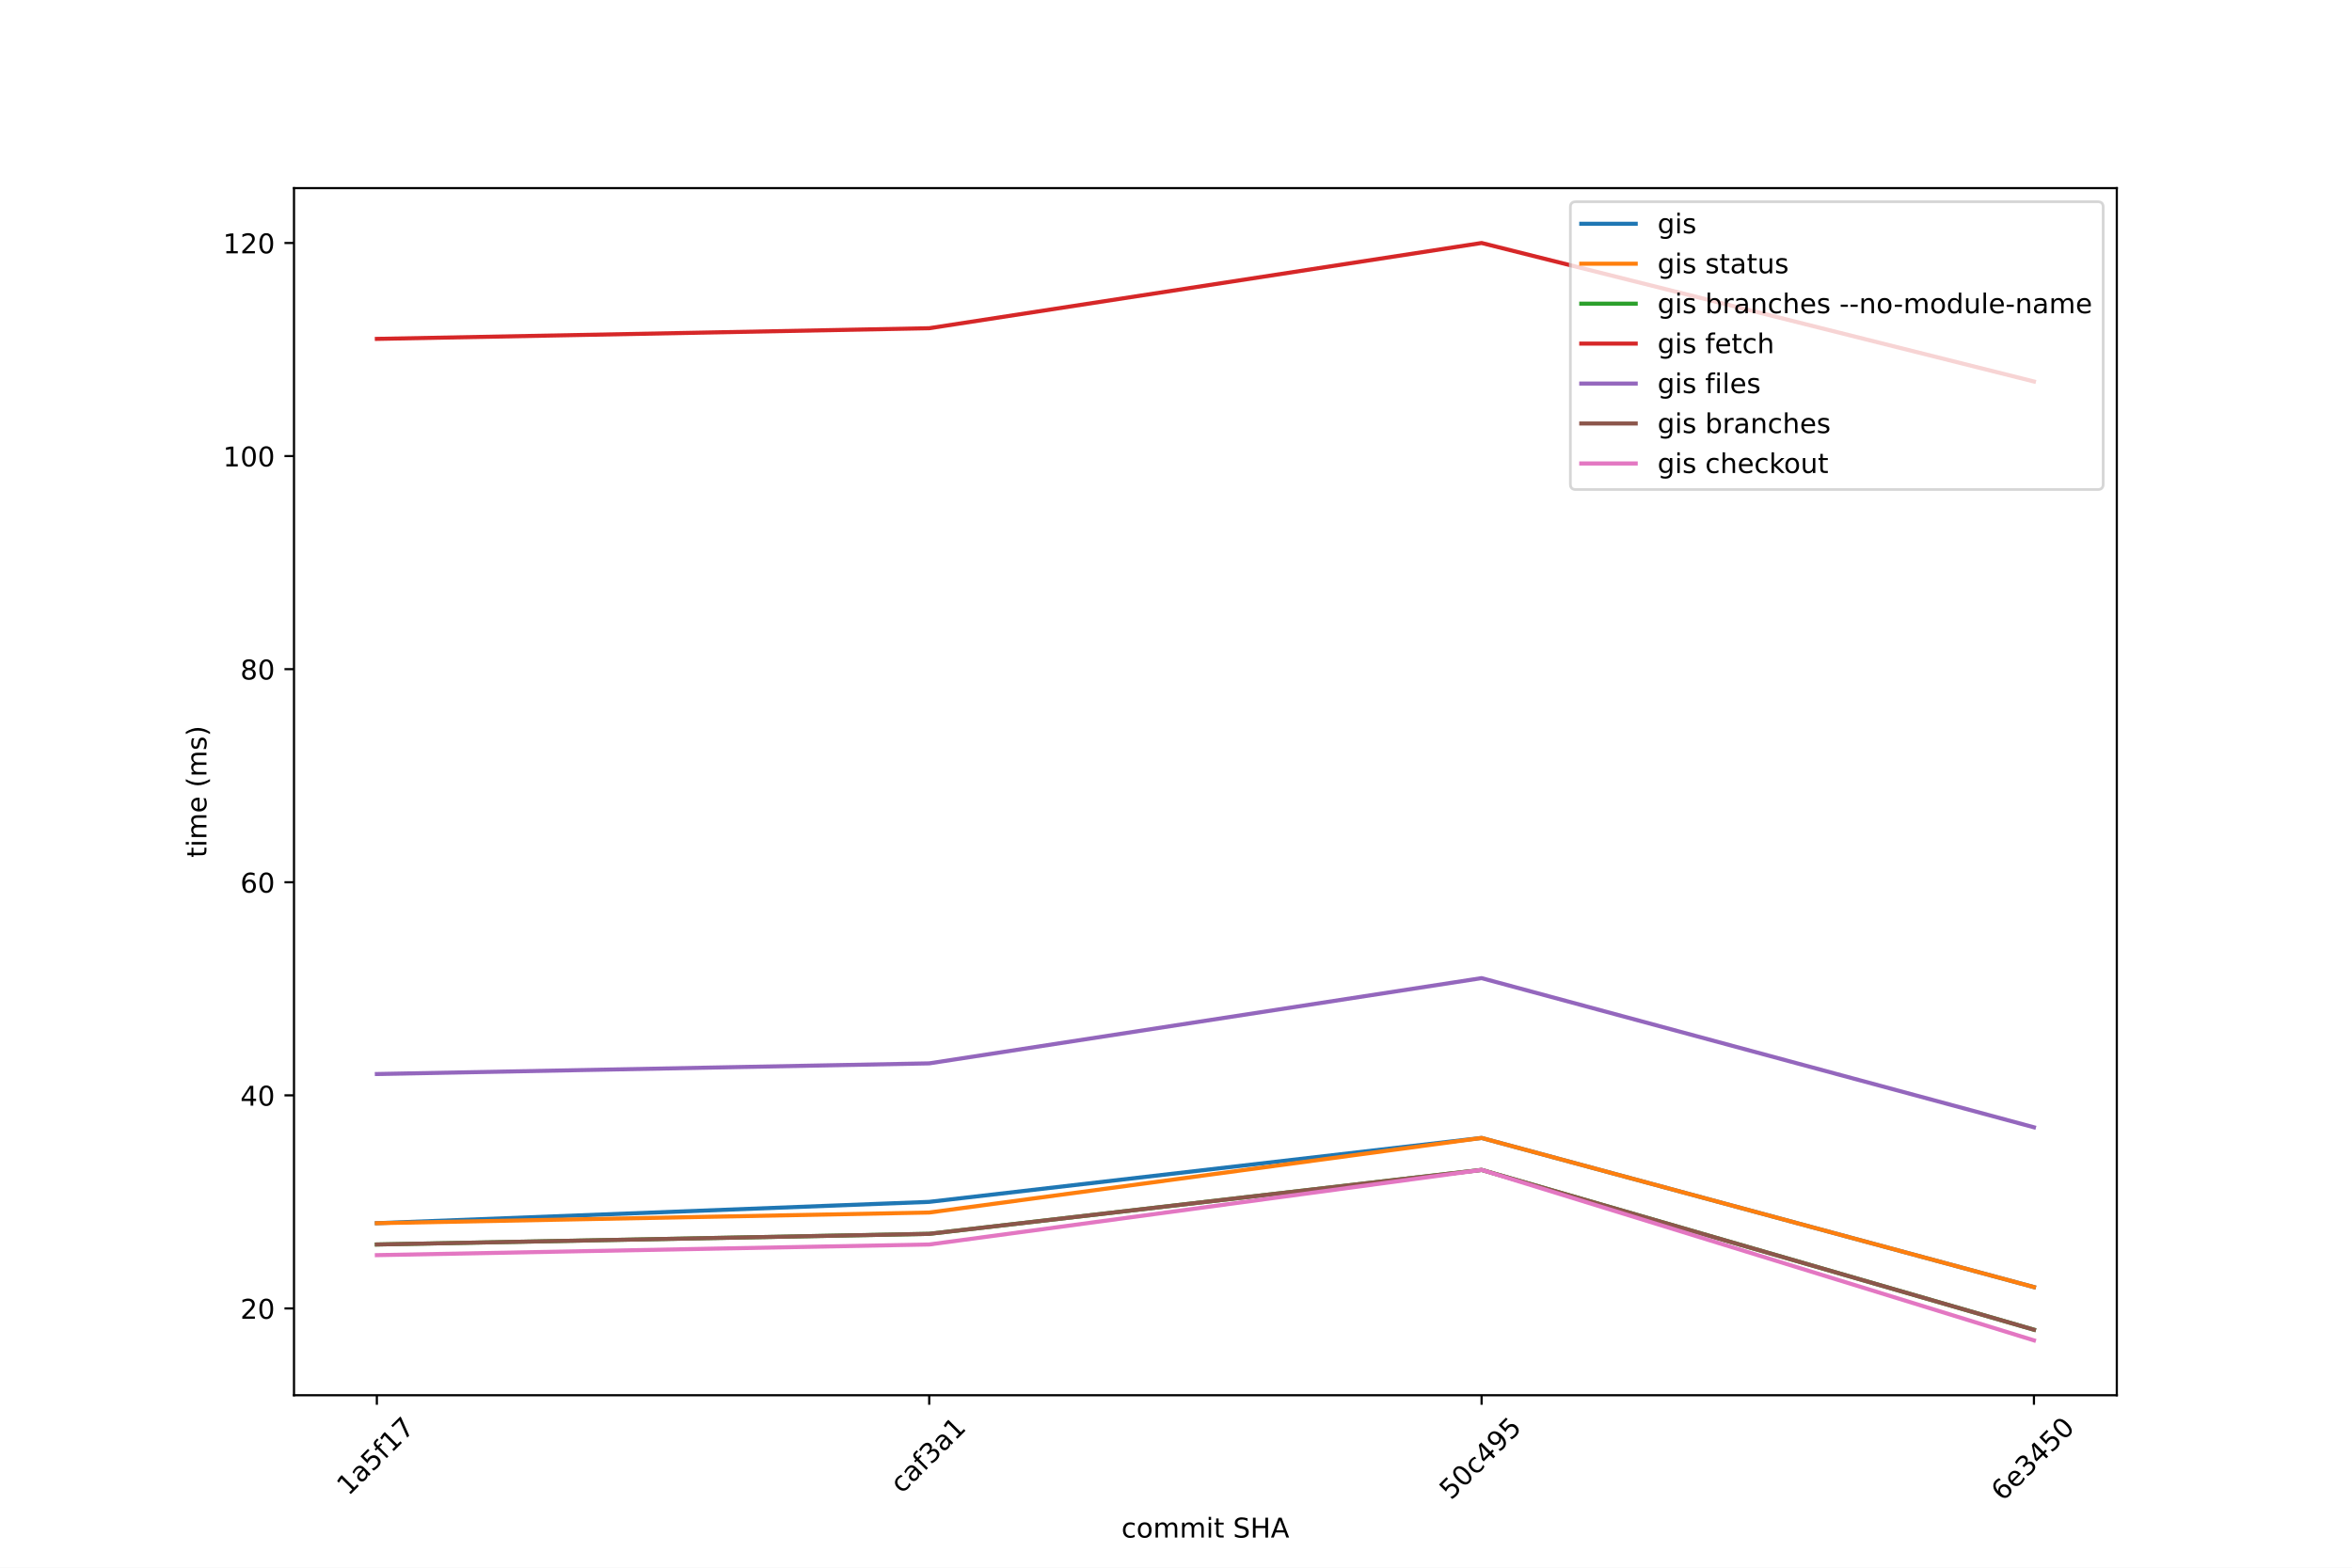
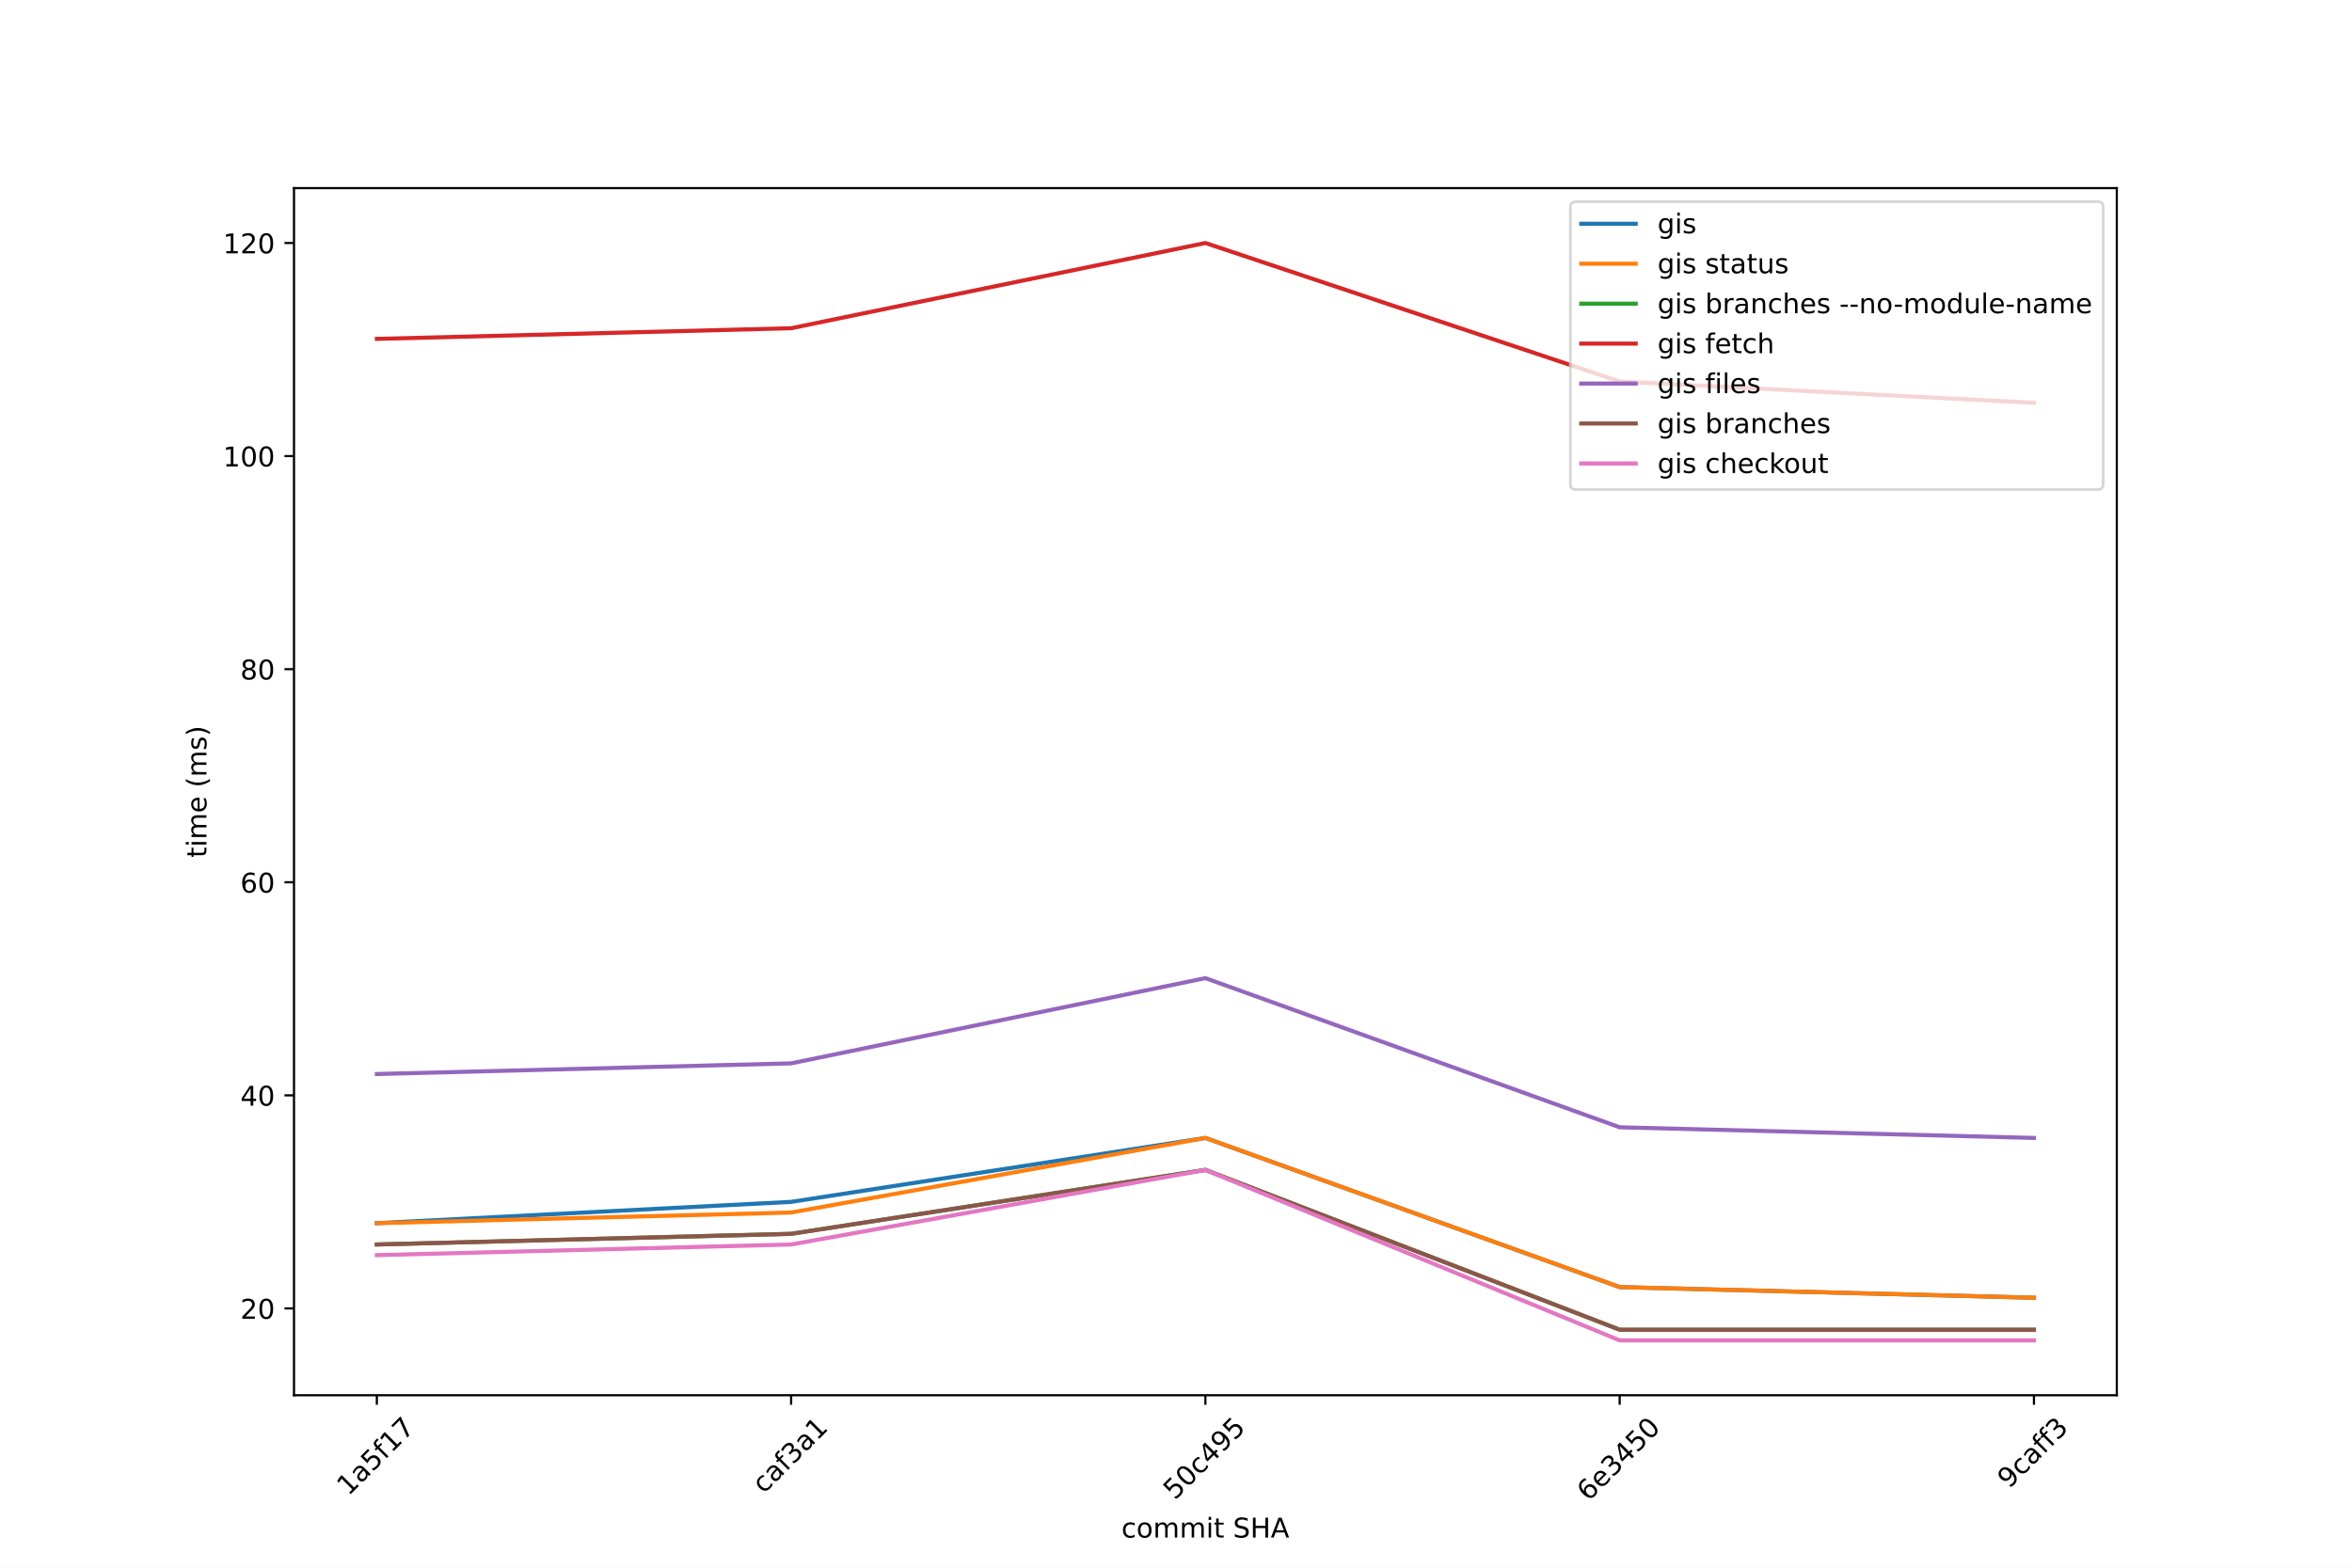
<svg xmlns="http://www.w3.org/2000/svg" xmlns:xlink="http://www.w3.org/1999/xlink" width="864pt" height="576pt" viewBox="0 0 864 576" version="1.1">
  <defs>
    <style type="text/css">*{stroke-linejoin: round; stroke-linecap: butt}</style>
  </defs>
  <g id="figure_1">
    <g id="patch_1">
      <path d="M 0 576  L 864 576  L 864 0  L 0 0  z " style="fill: #ffffff" />
    </g>
    <g id="axes_1">
      <g id="patch_2">
        <path d="M 108 512.64  L 777.6 512.64  L 777.6 69.12  L 108 69.12  z " style="fill: #ffffff" />
      </g>
      <g id="matplotlib.axis_1">
        <g id="xtick_1">
          <g id="line2d_1">
            <defs>
-               <path id="m3621073165" d="M 0 0  L 0 3.5  " style="stroke: #000000; stroke-width: 0.8" />
-             </defs>
-             <g>
-               <use xlink:href="#m3621073165" x="138.436" y="512.64" style="stroke: #000000; stroke-width: 0.8" />
+               <path id="md775fea910" d="M 0 0  L 0 3.5  " style="stroke: #000000; stroke-width: 0.8" />
+             </defs>
+             <g>
+               <use xlink:href="#md775fea910" x="138.436" y="512.64" style="stroke: #000000; stroke-width: 0.8" />
            </g>
          </g>
          <g id="text_1">
            <g transform="translate(127.9784 549.8312) rotate(-45) scale(0.1 -0.1)">
              <defs>
                <path id="DejaVuSans-31" d="M 794 531  L 1825 531  L 1825 4091  L 703 3866  L 703 4441  L 1819 4666  L 2450 4666  L 2450 531  L 3481 531  L 3481 0  L 794 0  L 794 531  z " transform="scale(0.015625)" />
                <path id="DejaVuSans-61" d="M 2194 1759  Q 1497 1759 1228 1600  Q 959 1441 959 1056  Q 959 750 1161 570  Q 1363 391 1709 391  Q 2188 391 2477 730  Q 2766 1069 2766 1631  L 2766 1759  L 2194 1759  z M 3341 1997  L 3341 0  L 2766 0  L 2766 531  Q 2569 213 2275 61  Q 1981 -91 1556 -91  Q 1019 -91 701 211  Q 384 513 384 1019  Q 384 1609 779 1909  Q 1175 2209 1959 2209  L 2766 2209  L 2766 2266  Q 2766 2663 2505 2880  Q 2244 3097 1772 3097  Q 1472 3097 1187 3025  Q 903 2953 641 2809  L 641 3341  Q 956 3463 1253 3523  Q 1550 3584 1831 3584  Q 2591 3584 2966 3190  Q 3341 2797 3341 1997  z " transform="scale(0.015625)" />
                <path id="DejaVuSans-35" d="M 691 4666  L 3169 4666  L 3169 4134  L 1269 4134  L 1269 2991  Q 1406 3038 1543 3061  Q 1681 3084 1819 3084  Q 2600 3084 3056 2656  Q 3513 2228 3513 1497  Q 3513 744 3044 326  Q 2575 -91 1722 -91  Q 1428 -91 1123 -41  Q 819 9 494 109  L 494 744  Q 775 591 1075 516  Q 1375 441 1709 441  Q 2250 441 2565 725  Q 2881 1009 2881 1497  Q 2881 1984 2565 2268  Q 2250 2553 1709 2553  Q 1456 2553 1204 2497  Q 953 2441 691 2322  L 691 4666  z " transform="scale(0.015625)" />
                <path id="DejaVuSans-66" d="M 2375 4863  L 2375 4384  L 1825 4384  Q 1516 4384 1395 4259  Q 1275 4134 1275 3809  L 1275 3500  L 2222 3500  L 2222 3053  L 1275 3053  L 1275 0  L 697 0  L 697 3053  L 147 3053  L 147 3500  L 697 3500  L 697 3744  Q 697 4328 969 4595  Q 1241 4863 1831 4863  L 2375 4863  z " transform="scale(0.015625)" />
                <path id="DejaVuSans-37" d="M 525 4666  L 3525 4666  L 3525 4397  L 1831 0  L 1172 0  L 2766 4134  L 525 4134  L 525 4666  z " transform="scale(0.015625)" />
              </defs>
              <use xlink:href="#DejaVuSans-31" />
              <use xlink:href="#DejaVuSans-61" x="63.623" />
              <use xlink:href="#DejaVuSans-35" x="124.902" />
              <use xlink:href="#DejaVuSans-66" x="188.525" />
              <use xlink:href="#DejaVuSans-31" x="223.73" />
              <use xlink:href="#DejaVuSans-37" x="287.354" />
            </g>
          </g>
        </g>
        <g id="xtick_2">
          <g id="line2d_2">
            <g>
-               <use xlink:href="#m3621073165" x="341.345" y="512.64" style="stroke: #000000; stroke-width: 0.8" />
+               <use xlink:href="#md775fea910" x="290.618" y="512.64" style="stroke: #000000; stroke-width: 0.8" />
            </g>
          </g>
          <g id="text_2">
-             <g transform="translate(331.2758 549.0545) rotate(-45) scale(0.1 -0.1)">
+             <g transform="translate(280.5485 549.0545) rotate(-45) scale(0.1 -0.1)">
              <defs>
                <path id="DejaVuSans-63" d="M 3122 3366  L 3122 2828  Q 2878 2963 2633 3030  Q 2388 3097 2138 3097  Q 1578 3097 1268 2742  Q 959 2388 959 1747  Q 959 1106 1268 751  Q 1578 397 2138 397  Q 2388 397 2633 464  Q 2878 531 3122 666  L 3122 134  Q 2881 22 2623 -34  Q 2366 -91 2075 -91  Q 1284 -91 818 406  Q 353 903 353 1747  Q 353 2603 823 3093  Q 1294 3584 2113 3584  Q 2378 3584 2631 3529  Q 2884 3475 3122 3366  z " transform="scale(0.015625)" />
                <path id="DejaVuSans-33" d="M 2597 2516  Q 3050 2419 3304 2112  Q 3559 1806 3559 1356  Q 3559 666 3084 287  Q 2609 -91 1734 -91  Q 1441 -91 1130 -33  Q 819 25 488 141  L 488 750  Q 750 597 1062 519  Q 1375 441 1716 441  Q 2309 441 2620 675  Q 2931 909 2931 1356  Q 2931 1769 2642 2001  Q 2353 2234 1838 2234  L 1294 2234  L 1294 2753  L 1863 2753  Q 2328 2753 2575 2939  Q 2822 3125 2822 3475  Q 2822 3834 2567 4026  Q 2313 4219 1838 4219  Q 1578 4219 1281 4162  Q 984 4106 628 3988  L 628 4550  Q 988 4650 1302 4700  Q 1616 4750 1894 4750  Q 2613 4750 3031 4423  Q 3450 4097 3450 3541  Q 3450 3153 3228 2886  Q 3006 2619 2597 2516  z " transform="scale(0.015625)" />
              </defs>
              <use xlink:href="#DejaVuSans-63" />
              <use xlink:href="#DejaVuSans-61" x="54.98" />
              <use xlink:href="#DejaVuSans-66" x="116.26" />
              <use xlink:href="#DejaVuSans-33" x="151.465" />
              <use xlink:href="#DejaVuSans-61" x="215.088" />
              <use xlink:href="#DejaVuSans-31" x="276.367" />
            </g>
          </g>
        </g>
        <g id="xtick_3">
          <g id="line2d_3">
            <g>
-               <use xlink:href="#m3621073165" x="544.255" y="512.64" style="stroke: #000000; stroke-width: 0.8" />
+               <use xlink:href="#md775fea910" x="442.8" y="512.64" style="stroke: #000000; stroke-width: 0.8" />
            </g>
          </g>
          <g id="text_3">
-             <g transform="translate(533.0143 551.3957) rotate(-45) scale(0.1 -0.1)">
+             <g transform="translate(431.5598 551.3957) rotate(-45) scale(0.1 -0.1)">
              <defs>
                <path id="DejaVuSans-30" d="M 2034 4250  Q 1547 4250 1301 3770  Q 1056 3291 1056 2328  Q 1056 1369 1301 889  Q 1547 409 2034 409  Q 2525 409 2770 889  Q 3016 1369 3016 2328  Q 3016 3291 2770 3770  Q 2525 4250 2034 4250  z M 2034 4750  Q 2819 4750 3233 4129  Q 3647 3509 3647 2328  Q 3647 1150 3233 529  Q 2819 -91 2034 -91  Q 1250 -91 836 529  Q 422 1150 422 2328  Q 422 3509 836 4129  Q 1250 4750 2034 4750  z " transform="scale(0.015625)" />
                <path id="DejaVuSans-34" d="M 2419 4116  L 825 1625  L 2419 1625  L 2419 4116  z M 2253 4666  L 3047 4666  L 3047 1625  L 3713 1625  L 3713 1100  L 3047 1100  L 3047 0  L 2419 0  L 2419 1100  L 313 1100  L 313 1709  L 2253 4666  z " transform="scale(0.015625)" />
                <path id="DejaVuSans-39" d="M 703 97  L 703 672  Q 941 559 1184 500  Q 1428 441 1663 441  Q 2288 441 2617 861  Q 2947 1281 2994 2138  Q 2813 1869 2534 1725  Q 2256 1581 1919 1581  Q 1219 1581 811 2004  Q 403 2428 403 3163  Q 403 3881 828 4315  Q 1253 4750 1959 4750  Q 2769 4750 3195 4129  Q 3622 3509 3622 2328  Q 3622 1225 3098 567  Q 2575 -91 1691 -91  Q 1453 -91 1209 -44  Q 966 3 703 97  z M 1959 2075  Q 2384 2075 2632 2365  Q 2881 2656 2881 3163  Q 2881 3666 2632 3958  Q 2384 4250 1959 4250  Q 1534 4250 1286 3958  Q 1038 3666 1038 3163  Q 1038 2656 1286 2365  Q 1534 2075 1959 2075  z " transform="scale(0.015625)" />
              </defs>
              <use xlink:href="#DejaVuSans-35" />
              <use xlink:href="#DejaVuSans-30" x="63.623" />
              <use xlink:href="#DejaVuSans-63" x="127.246" />
              <use xlink:href="#DejaVuSans-34" x="182.227" />
              <use xlink:href="#DejaVuSans-39" x="245.85" />
              <use xlink:href="#DejaVuSans-35" x="309.473" />
            </g>
          </g>
        </g>
        <g id="xtick_4">
          <g id="line2d_4">
            <g>
-               <use xlink:href="#m3621073165" x="747.164" y="512.64" style="stroke: #000000; stroke-width: 0.8" />
+               <use xlink:href="#md775fea910" x="594.982" y="512.64" style="stroke: #000000; stroke-width: 0.8" />
            </g>
          </g>
          <g id="text_4">
-             <g transform="translate(735.6919 551.8587) rotate(-45) scale(0.1 -0.1)">
+             <g transform="translate(583.5101 551.8587) rotate(-45) scale(0.1 -0.1)">
              <defs>
                <path id="DejaVuSans-36" d="M 2113 2584  Q 1688 2584 1439 2293  Q 1191 2003 1191 1497  Q 1191 994 1439 701  Q 1688 409 2113 409  Q 2538 409 2786 701  Q 3034 994 3034 1497  Q 3034 2003 2786 2293  Q 2538 2584 2113 2584  z M 3366 4563  L 3366 3988  Q 3128 4100 2886 4159  Q 2644 4219 2406 4219  Q 1781 4219 1451 3797  Q 1122 3375 1075 2522  Q 1259 2794 1537 2939  Q 1816 3084 2150 3084  Q 2853 3084 3261 2657  Q 3669 2231 3669 1497  Q 3669 778 3244 343  Q 2819 -91 2113 -91  Q 1303 -91 875 529  Q 447 1150 447 2328  Q 447 3434 972 4092  Q 1497 4750 2381 4750  Q 2619 4750 2861 4703  Q 3103 4656 3366 4563  z " transform="scale(0.015625)" />
                <path id="DejaVuSans-65" d="M 3597 1894  L 3597 1613  L 953 1613  Q 991 1019 1311 708  Q 1631 397 2203 397  Q 2534 397 2845 478  Q 3156 559 3463 722  L 3463 178  Q 3153 47 2828 -22  Q 2503 -91 2169 -91  Q 1331 -91 842 396  Q 353 884 353 1716  Q 353 2575 817 3079  Q 1281 3584 2069 3584  Q 2775 3584 3186 3129  Q 3597 2675 3597 1894  z M 3022 2063  Q 3016 2534 2758 2815  Q 2500 3097 2075 3097  Q 1594 3097 1305 2825  Q 1016 2553 972 2059  L 3022 2063  z " transform="scale(0.015625)" />
              </defs>
              <use xlink:href="#DejaVuSans-36" />
              <use xlink:href="#DejaVuSans-65" x="63.623" />
              <use xlink:href="#DejaVuSans-33" x="125.146" />
              <use xlink:href="#DejaVuSans-34" x="188.77" />
              <use xlink:href="#DejaVuSans-35" x="252.393" />
              <use xlink:href="#DejaVuSans-30" x="316.016" />
            </g>
          </g>
        </g>
-         <g id="text_5">
+         <g id="xtick_5">
+           <g id="line2d_5">
+             <g>
+               <use xlink:href="#md775fea910" x="747.164" y="512.64" style="stroke: #000000; stroke-width: 0.8" />
+             </g>
+           </g>
+           <g id="text_5">
+             <g transform="translate(738.016 547.2105) rotate(-45) scale(0.1 -0.1)">
+               <use xlink:href="#DejaVuSans-39" />
+               <use xlink:href="#DejaVuSans-63" x="63.623" />
+               <use xlink:href="#DejaVuSans-61" x="118.604" />
+               <use xlink:href="#DejaVuSans-66" x="179.883" />
+               <use xlink:href="#DejaVuSans-66" x="215.088" />
+               <use xlink:href="#DejaVuSans-33" x="250.293" />
+             </g>
+           </g>
+         </g>
+         <g id="text_6">
          <g transform="translate(411.9578 564.9277) scale(0.1 -0.1)">
            <defs>
              <path id="DejaVuSans-6f" d="M 1959 3097  Q 1497 3097 1228 2736  Q 959 2375 959 1747  Q 959 1119 1226 758  Q 1494 397 1959 397  Q 2419 397 2687 759  Q 2956 1122 2956 1747  Q 2956 2369 2687 2733  Q 2419 3097 1959 3097  z M 1959 3584  Q 2709 3584 3137 3096  Q 3566 2609 3566 1747  Q 3566 888 3137 398  Q 2709 -91 1959 -91  Q 1206 -91 779 398  Q 353 888 353 1747  Q 353 2609 779 3096  Q 1206 3584 1959 3584  z " transform="scale(0.015625)" />
              <path id="DejaVuSans-6d" d="M 3328 2828  Q 3544 3216 3844 3400  Q 4144 3584 4550 3584  Q 5097 3584 5394 3201  Q 5691 2819 5691 2113  L 5691 0  L 5113 0  L 5113 2094  Q 5113 2597 4934 2840  Q 4756 3084 4391 3084  Q 3944 3084 3684 2787  Q 3425 2491 3425 1978  L 3425 0  L 2847 0  L 2847 2094  Q 2847 2600 2669 2842  Q 2491 3084 2119 3084  Q 1678 3084 1418 2786  Q 1159 2488 1159 1978  L 1159 0  L 581 0  L 581 3500  L 1159 3500  L 1159 2956  Q 1356 3278 1631 3431  Q 1906 3584 2284 3584  Q 2666 3584 2933 3390  Q 3200 3197 3328 2828  z " transform="scale(0.015625)" />
              <path id="DejaVuSans-69" d="M 603 3500  L 1178 3500  L 1178 0  L 603 0  L 603 3500  z M 603 4863  L 1178 4863  L 1178 4134  L 603 4134  L 603 4863  z " transform="scale(0.015625)" />
              <path id="DejaVuSans-74" d="M 1172 4494  L 1172 3500  L 2356 3500  L 2356 3053  L 1172 3053  L 1172 1153  Q 1172 725 1289 603  Q 1406 481 1766 481  L 2356 481  L 2356 0  L 1766 0  Q 1100 0 847 248  Q 594 497 594 1153  L 594 3053  L 172 3053  L 172 3500  L 594 3500  L 594 4494  L 1172 4494  z " transform="scale(0.015625)" />
              <path id="DejaVuSans-20" transform="scale(0.015625)" />
              <path id="DejaVuSans-53" d="M 3425 4513  L 3425 3897  Q 3066 4069 2747 4153  Q 2428 4238 2131 4238  Q 1616 4238 1336 4038  Q 1056 3838 1056 3469  Q 1056 3159 1242 3001  Q 1428 2844 1947 2747  L 2328 2669  Q 3034 2534 3370 2195  Q 3706 1856 3706 1288  Q 3706 609 3251 259  Q 2797 -91 1919 -91  Q 1588 -91 1214 -16  Q 841 59 441 206  L 441 856  Q 825 641 1194 531  Q 1563 422 1919 422  Q 2459 422 2753 634  Q 3047 847 3047 1241  Q 3047 1584 2836 1778  Q 2625 1972 2144 2069  L 1759 2144  Q 1053 2284 737 2584  Q 422 2884 422 3419  Q 422 4038 858 4394  Q 1294 4750 2059 4750  Q 2388 4750 2728 4690  Q 3069 4631 3425 4513  z " transform="scale(0.015625)" />
              <path id="DejaVuSans-48" d="M 628 4666  L 1259 4666  L 1259 2753  L 3553 2753  L 3553 4666  L 4184 4666  L 4184 0  L 3553 0  L 3553 2222  L 1259 2222  L 1259 0  L 628 0  L 628 4666  z " transform="scale(0.015625)" />
              <path id="DejaVuSans-41" d="M 2188 4044  L 1331 1722  L 3047 1722  L 2188 4044  z M 1831 4666  L 2547 4666  L 4325 0  L 3669 0  L 3244 1197  L 1141 1197  L 716 0  L 50 0  L 1831 4666  z " transform="scale(0.015625)" />
            </defs>
            <use xlink:href="#DejaVuSans-63" />
            <use xlink:href="#DejaVuSans-6f" x="54.98" />
            <use xlink:href="#DejaVuSans-6d" x="116.162" />
            <use xlink:href="#DejaVuSans-6d" x="213.574" />
            <use xlink:href="#DejaVuSans-69" x="310.986" />
            <use xlink:href="#DejaVuSans-74" x="338.77" />
            <use xlink:href="#DejaVuSans-20" x="377.979" />
            <use xlink:href="#DejaVuSans-53" x="409.766" />
            <use xlink:href="#DejaVuSans-48" x="473.242" />
            <use xlink:href="#DejaVuSans-41" x="548.438" />
          </g>
        </g>
      </g>
      <g id="matplotlib.axis_2">
        <g id="ytick_1">
-           <g id="line2d_5">
-             <defs>
-               <path id="mddf2a10728" d="M 0 0  L -3.5 0  " style="stroke: #000000; stroke-width: 0.8" />
-             </defs>
-             <g>
-               <use xlink:href="#mddf2a10728" x="108" y="480.736" style="stroke: #000000; stroke-width: 0.8" />
-             </g>
-           </g>
-           <g id="text_6">
+           <g id="line2d_6">
+             <defs>
+               <path id="m2565605f43" d="M 0 0  L -3.5 0  " style="stroke: #000000; stroke-width: 0.8" />
+             </defs>
+             <g>
+               <use xlink:href="#m2565605f43" x="108" y="480.736" style="stroke: #000000; stroke-width: 0.8" />
+             </g>
+           </g>
+           <g id="text_7">
            <g transform="translate(88.275 484.5355) scale(0.1 -0.1)">
              <defs>
                <path id="DejaVuSans-32" d="M 1228 531  L 3431 531  L 3431 0  L 469 0  L 469 531  Q 828 903 1448 1529  Q 2069 2156 2228 2338  Q 2531 2678 2651 2914  Q 2772 3150 2772 3378  Q 2772 3750 2511 3984  Q 2250 4219 1831 4219  Q 1534 4219 1204 4116  Q 875 4013 500 3803  L 500 4441  Q 881 4594 1212 4672  Q 1544 4750 1819 4750  Q 2544 4750 2975 4387  Q 3406 4025 3406 3419  Q 3406 3131 3298 2873  Q 3191 2616 2906 2266  Q 2828 2175 2409 1742  Q 1991 1309 1228 531  z " transform="scale(0.015625)" />
              </defs>
              <use xlink:href="#DejaVuSans-32" />
              <use xlink:href="#DejaVuSans-30" x="63.623" />
            </g>
          </g>
        </g>
        <g id="ytick_2">
-           <g id="line2d_6">
-             <g>
-               <use xlink:href="#mddf2a10728" x="108" y="402.445" style="stroke: #000000; stroke-width: 0.8" />
-             </g>
-           </g>
-           <g id="text_7">
+           <g id="line2d_7">
+             <g>
+               <use xlink:href="#m2565605f43" x="108" y="402.445" style="stroke: #000000; stroke-width: 0.8" />
+             </g>
+           </g>
+           <g id="text_8">
            <g transform="translate(88.275 406.2443) scale(0.1 -0.1)">
              <use xlink:href="#DejaVuSans-34" />
              <use xlink:href="#DejaVuSans-30" x="63.623" />
            </g>
          </g>
        </g>
        <g id="ytick_3">
-           <g id="line2d_7">
-             <g>
-               <use xlink:href="#mddf2a10728" x="108" y="324.154" style="stroke: #000000; stroke-width: 0.8" />
-             </g>
-           </g>
-           <g id="text_8">
+           <g id="line2d_8">
+             <g>
+               <use xlink:href="#m2565605f43" x="108" y="324.154" style="stroke: #000000; stroke-width: 0.8" />
+             </g>
+           </g>
+           <g id="text_9">
            <g transform="translate(88.275 327.953) scale(0.1 -0.1)">
              <use xlink:href="#DejaVuSans-36" />
              <use xlink:href="#DejaVuSans-30" x="63.623" />
            </g>
          </g>
        </g>
        <g id="ytick_4">
-           <g id="line2d_8">
-             <g>
-               <use xlink:href="#mddf2a10728" x="108" y="245.863" style="stroke: #000000; stroke-width: 0.8" />
-             </g>
-           </g>
-           <g id="text_9">
+           <g id="line2d_9">
+             <g>
+               <use xlink:href="#m2565605f43" x="108" y="245.863" style="stroke: #000000; stroke-width: 0.8" />
+             </g>
+           </g>
+           <g id="text_10">
            <g transform="translate(88.275 249.6617) scale(0.1 -0.1)">
              <defs>
                <path id="DejaVuSans-38" d="M 2034 2216  Q 1584 2216 1326 1975  Q 1069 1734 1069 1313  Q 1069 891 1326 650  Q 1584 409 2034 409  Q 2484 409 2743 651  Q 3003 894 3003 1313  Q 3003 1734 2745 1975  Q 2488 2216 2034 2216  z M 1403 2484  Q 997 2584 770 2862  Q 544 3141 544 3541  Q 544 4100 942 4425  Q 1341 4750 2034 4750  Q 2731 4750 3128 4425  Q 3525 4100 3525 3541  Q 3525 3141 3298 2862  Q 3072 2584 2669 2484  Q 3125 2378 3379 2068  Q 3634 1759 3634 1313  Q 3634 634 3220 271  Q 2806 -91 2034 -91  Q 1263 -91 848 271  Q 434 634 434 1313  Q 434 1759 690 2068  Q 947 2378 1403 2484  z M 1172 3481  Q 1172 3119 1398 2916  Q 1625 2713 2034 2713  Q 2441 2713 2670 2916  Q 2900 3119 2900 3481  Q 2900 3844 2670 4047  Q 2441 4250 2034 4250  Q 1625 4250 1398 4047  Q 1172 3844 1172 3481  z " transform="scale(0.015625)" />
              </defs>
              <use xlink:href="#DejaVuSans-38" />
              <use xlink:href="#DejaVuSans-30" x="63.623" />
            </g>
          </g>
        </g>
        <g id="ytick_5">
-           <g id="line2d_9">
-             <g>
-               <use xlink:href="#mddf2a10728" x="108" y="167.571" style="stroke: #000000; stroke-width: 0.8" />
-             </g>
-           </g>
-           <g id="text_10">
+           <g id="line2d_10">
+             <g>
+               <use xlink:href="#m2565605f43" x="108" y="167.571" style="stroke: #000000; stroke-width: 0.8" />
+             </g>
+           </g>
+           <g id="text_11">
            <g transform="translate(81.9125 171.3705) scale(0.1 -0.1)">
              <use xlink:href="#DejaVuSans-31" />
              <use xlink:href="#DejaVuSans-30" x="63.623" />
              <use xlink:href="#DejaVuSans-30" x="127.246" />
            </g>
          </g>
        </g>
        <g id="ytick_6">
-           <g id="line2d_10">
-             <g>
-               <use xlink:href="#mddf2a10728" x="108" y="89.28" style="stroke: #000000; stroke-width: 0.8" />
-             </g>
-           </g>
-           <g id="text_11">
+           <g id="line2d_11">
+             <g>
+               <use xlink:href="#m2565605f43" x="108" y="89.28" style="stroke: #000000; stroke-width: 0.8" />
+             </g>
+           </g>
+           <g id="text_12">
            <g transform="translate(81.9125 93.07922) scale(0.1 -0.1)">
              <use xlink:href="#DejaVuSans-31" />
              <use xlink:href="#DejaVuSans-32" x="63.623" />
              <use xlink:href="#DejaVuSans-30" x="127.246" />
            </g>
          </g>
        </g>
-         <g id="text_12">
+         <g id="text_13">
          <g transform="translate(75.83281 315.1417) rotate(-90) scale(0.1 -0.1)">
            <defs>
              <path id="DejaVuSans-28" d="M 1984 4856  Q 1566 4138 1362 3434  Q 1159 2731 1159 2009  Q 1159 1288 1364 580  Q 1569 -128 1984 -844  L 1484 -844  Q 1016 -109 783 600  Q 550 1309 550 2009  Q 550 2706 781 3412  Q 1013 4119 1484 4856  L 1984 4856  z " transform="scale(0.015625)" />
              <path id="DejaVuSans-73" d="M 2834 3397  L 2834 2853  Q 2591 2978 2328 3040  Q 2066 3103 1784 3103  Q 1356 3103 1142 2972  Q 928 2841 928 2578  Q 928 2378 1081 2264  Q 1234 2150 1697 2047  L 1894 2003  Q 2506 1872 2764 1633  Q 3022 1394 3022 966  Q 3022 478 2636 193  Q 2250 -91 1575 -91  Q 1294 -91 989 -36  Q 684 19 347 128  L 347 722  Q 666 556 975 473  Q 1284 391 1588 391  Q 1994 391 2212 530  Q 2431 669 2431 922  Q 2431 1156 2273 1281  Q 2116 1406 1581 1522  L 1381 1569  Q 847 1681 609 1914  Q 372 2147 372 2553  Q 372 3047 722 3315  Q 1072 3584 1716 3584  Q 2034 3584 2315 3537  Q 2597 3491 2834 3397  z " transform="scale(0.015625)" />
              <path id="DejaVuSans-29" d="M 513 4856  L 1013 4856  Q 1481 4119 1714 3412  Q 1947 2706 1947 2009  Q 1947 1309 1714 600  Q 1481 -109 1013 -844  L 513 -844  Q 928 -128 1133 580  Q 1338 1288 1338 2009  Q 1338 2731 1133 3434  Q 928 4138 513 4856  z " transform="scale(0.015625)" />
            </defs>
            <use xlink:href="#DejaVuSans-74" />
            <use xlink:href="#DejaVuSans-69" x="39.209" />
            <use xlink:href="#DejaVuSans-6d" x="66.992" />
            <use xlink:href="#DejaVuSans-65" x="164.404" />
            <use xlink:href="#DejaVuSans-20" x="225.928" />
            <use xlink:href="#DejaVuSans-28" x="257.715" />
            <use xlink:href="#DejaVuSans-6d" x="296.729" />
            <use xlink:href="#DejaVuSans-73" x="394.141" />
            <use xlink:href="#DejaVuSans-29" x="446.24" />
          </g>
        </g>
      </g>
-       <g id="line2d_11">
-         <path d="M 138.436 449.42  L 341.345 441.591  L 544.255 418.103  L 747.164 472.907  " clip-path="url(#p2761958ada)" style="fill: none; stroke: #1f77b4; stroke-width: 1.5; stroke-linecap: square" />
-       </g>
      <g id="line2d_12">
-         <path d="M 138.436 449.42  L 341.345 445.505  L 544.255 418.103  L 747.164 472.907  " clip-path="url(#p2761958ada)" style="fill: none; stroke: #ff7f0e; stroke-width: 1.5; stroke-linecap: square" />
+         <path d="M 138.436 449.42  L 290.618 441.591  L 442.8 418.103  L 594.982 472.907  L 747.164 476.822  " clip-path="url(#pd05348ea9f)" style="fill: none; stroke: #1f77b4; stroke-width: 1.5; stroke-linecap: square" />
      </g>
      <g id="line2d_13">
-         <path d="M 138.436 457.249  L 341.345 453.334  L 544.255 429.847  L 747.164 488.565  " clip-path="url(#p2761958ada)" style="fill: none; stroke: #2ca02c; stroke-width: 1.5; stroke-linecap: square" />
+         <path d="M 138.436 449.42  L 290.618 445.505  L 442.8 418.103  L 594.982 472.907  L 747.164 476.822  " clip-path="url(#pd05348ea9f)" style="fill: none; stroke: #ff7f0e; stroke-width: 1.5; stroke-linecap: square" />
      </g>
      <g id="line2d_14">
-         <path d="M 138.436 124.511  L 341.345 120.597  L 544.255 89.28  L 747.164 140.169  " clip-path="url(#p2761958ada)" style="fill: none; stroke: #d62728; stroke-width: 1.5; stroke-linecap: square" />
+         <path d="M 138.436 457.249  L 290.618 453.334  L 442.8 429.847  L 594.982 488.565  L 747.164 488.565  " clip-path="url(#pd05348ea9f)" style="fill: none; stroke: #2ca02c; stroke-width: 1.5; stroke-linecap: square" />
      </g>
      <g id="line2d_15">
-         <path d="M 138.436 394.616  L 341.345 390.701  L 544.255 359.385  L 747.164 414.189  " clip-path="url(#p2761958ada)" style="fill: none; stroke: #9467bd; stroke-width: 1.5; stroke-linecap: square" />
+         <path d="M 138.436 124.511  L 290.618 120.597  L 442.8 89.28  L 594.982 140.169  L 747.164 147.998  " clip-path="url(#pd05348ea9f)" style="fill: none; stroke: #d62728; stroke-width: 1.5; stroke-linecap: square" />
      </g>
      <g id="line2d_16">
-         <path d="M 138.436 457.249  L 341.345 453.334  L 544.255 429.847  L 747.164 488.565  " clip-path="url(#p2761958ada)" style="fill: none; stroke: #8c564b; stroke-width: 1.5; stroke-linecap: square" />
+         <path d="M 138.436 394.616  L 290.618 390.701  L 442.8 359.385  L 594.982 414.189  L 747.164 418.103  " clip-path="url(#pd05348ea9f)" style="fill: none; stroke: #9467bd; stroke-width: 1.5; stroke-linecap: square" />
      </g>
      <g id="line2d_17">
-         <path d="M 138.436 461.163  L 341.345 457.249  L 544.255 429.847  L 747.164 492.48  " clip-path="url(#p2761958ada)" style="fill: none; stroke: #e377c2; stroke-width: 1.5; stroke-linecap: square" />
+         <path d="M 138.436 457.249  L 290.618 453.334  L 442.8 429.847  L 594.982 488.565  L 747.164 488.565  " clip-path="url(#pd05348ea9f)" style="fill: none; stroke: #8c564b; stroke-width: 1.5; stroke-linecap: square" />
+       </g>
+       <g id="line2d_18">
+         <path d="M 138.436 461.163  L 290.618 457.249  L 442.8 429.847  L 594.982 492.48  L 747.164 492.48  " clip-path="url(#pd05348ea9f)" style="fill: none; stroke: #e377c2; stroke-width: 1.5; stroke-linecap: square" />
      </g>
      <g id="patch_3">
        <path d="M 108 512.64  L 108 69.12  " style="fill: none; stroke: #000000; stroke-width: 0.8; stroke-linejoin: miter; stroke-linecap: square" />
      </g>
      <g id="patch_4">
        <path d="M 777.6 512.64  L 777.6 69.12  " style="fill: none; stroke: #000000; stroke-width: 0.8; stroke-linejoin: miter; stroke-linecap: square" />
      </g>
      <g id="patch_5">
        <path d="M 108 512.64  L 777.6 512.64  " style="fill: none; stroke: #000000; stroke-width: 0.8; stroke-linejoin: miter; stroke-linecap: square" />
      </g>
      <g id="patch_6">
        <path d="M 108 69.12  L 777.6 69.12  " style="fill: none; stroke: #000000; stroke-width: 0.8; stroke-linejoin: miter; stroke-linecap: square" />
      </g>
      <g id="legend_1">
        <g id="patch_7">
          <path d="M 578.873 179.867  L 770.6 179.867  Q 772.6 179.867 772.6 177.867  L 772.6 76.12  Q 772.6 74.12 770.6 74.12  L 578.873 74.12  Q 576.873 74.12 576.873 76.12  L 576.873 177.867  Q 576.873 179.867 578.873 179.867  z " style="fill: #ffffff; opacity: 0.8; stroke: #cccccc; stroke-linejoin: miter" />
        </g>
-         <g id="line2d_18">
+         <g id="line2d_19">
          <path d="M 580.873 82.218  L 590.873 82.218  L 600.873 82.218  " style="fill: none; stroke: #1f77b4; stroke-width: 1.5; stroke-linecap: square" />
        </g>
-         <g id="text_13">
+         <g id="text_14">
          <g transform="translate(608.8734 85.71844) scale(0.1 -0.1)">
            <defs>
              <path id="DejaVuSans-67" d="M 2906 1791  Q 2906 2416 2648 2759  Q 2391 3103 1925 3103  Q 1463 3103 1205 2759  Q 947 2416 947 1791  Q 947 1169 1205 825  Q 1463 481 1925 481  Q 2391 481 2648 825  Q 2906 1169 2906 1791  z M 3481 434  Q 3481 -459 3084 -895  Q 2688 -1331 1869 -1331  Q 1566 -1331 1297 -1286  Q 1028 -1241 775 -1147  L 775 -588  Q 1028 -725 1275 -790  Q 1522 -856 1778 -856  Q 2344 -856 2625 -561  Q 2906 -266 2906 331  L 2906 616  Q 2728 306 2450 153  Q 2172 0 1784 0  Q 1141 0 747 490  Q 353 981 353 1791  Q 353 2603 747 3093  Q 1141 3584 1784 3584  Q 2172 3584 2450 3431  Q 2728 3278 2906 2969  L 2906 3500  L 3481 3500  L 3481 434  z " transform="scale(0.015625)" />
            </defs>
            <use xlink:href="#DejaVuSans-67" />
            <use xlink:href="#DejaVuSans-69" x="63.477" />
            <use xlink:href="#DejaVuSans-73" x="91.26" />
          </g>
        </g>
-         <g id="line2d_19">
+         <g id="line2d_20">
          <path d="M 580.873 96.897  L 590.873 96.897  L 600.873 96.897  " style="fill: none; stroke: #ff7f0e; stroke-width: 1.5; stroke-linecap: square" />
        </g>
-         <g id="text_14">
+         <g id="text_15">
          <g transform="translate(608.8734 100.3966) scale(0.1 -0.1)">
            <defs>
              <path id="DejaVuSans-75" d="M 544 1381  L 544 3500  L 1119 3500  L 1119 1403  Q 1119 906 1312 657  Q 1506 409 1894 409  Q 2359 409 2629 706  Q 2900 1003 2900 1516  L 2900 3500  L 3475 3500  L 3475 0  L 2900 0  L 2900 538  Q 2691 219 2414 64  Q 2138 -91 1772 -91  Q 1169 -91 856 284  Q 544 659 544 1381  z M 1991 3584  L 1991 3584  z " transform="scale(0.015625)" />
            </defs>
            <use xlink:href="#DejaVuSans-67" />
            <use xlink:href="#DejaVuSans-69" x="63.477" />
            <use xlink:href="#DejaVuSans-73" x="91.26" />
            <use xlink:href="#DejaVuSans-20" x="143.359" />
            <use xlink:href="#DejaVuSans-73" x="175.146" />
            <use xlink:href="#DejaVuSans-74" x="227.246" />
            <use xlink:href="#DejaVuSans-61" x="266.455" />
            <use xlink:href="#DejaVuSans-74" x="327.734" />
            <use xlink:href="#DejaVuSans-75" x="366.943" />
            <use xlink:href="#DejaVuSans-73" x="430.322" />
          </g>
        </g>
-         <g id="line2d_20">
+         <g id="line2d_21">
          <path d="M 580.873 111.575  L 590.873 111.575  L 600.873 111.575  " style="fill: none; stroke: #2ca02c; stroke-width: 1.5; stroke-linecap: square" />
        </g>
-         <g id="text_15">
+         <g id="text_16">
          <g transform="translate(608.8734 115.0747) scale(0.1 -0.1)">
            <defs>
              <path id="DejaVuSans-62" d="M 3116 1747  Q 3116 2381 2855 2742  Q 2594 3103 2138 3103  Q 1681 3103 1420 2742  Q 1159 2381 1159 1747  Q 1159 1113 1420 752  Q 1681 391 2138 391  Q 2594 391 2855 752  Q 3116 1113 3116 1747  z M 1159 2969  Q 1341 3281 1617 3432  Q 1894 3584 2278 3584  Q 2916 3584 3314 3078  Q 3713 2572 3713 1747  Q 3713 922 3314 415  Q 2916 -91 2278 -91  Q 1894 -91 1617 61  Q 1341 213 1159 525  L 1159 0  L 581 0  L 581 4863  L 1159 4863  L 1159 2969  z " transform="scale(0.015625)" />
              <path id="DejaVuSans-72" d="M 2631 2963  Q 2534 3019 2420 3045  Q 2306 3072 2169 3072  Q 1681 3072 1420 2755  Q 1159 2438 1159 1844  L 1159 0  L 581 0  L 581 3500  L 1159 3500  L 1159 2956  Q 1341 3275 1631 3429  Q 1922 3584 2338 3584  Q 2397 3584 2469 3576  Q 2541 3569 2628 3553  L 2631 2963  z " transform="scale(0.015625)" />
              <path id="DejaVuSans-6e" d="M 3513 2113  L 3513 0  L 2938 0  L 2938 2094  Q 2938 2591 2744 2837  Q 2550 3084 2163 3084  Q 1697 3084 1428 2787  Q 1159 2491 1159 1978  L 1159 0  L 581 0  L 581 3500  L 1159 3500  L 1159 2956  Q 1366 3272 1645 3428  Q 1925 3584 2291 3584  Q 2894 3584 3203 3211  Q 3513 2838 3513 2113  z " transform="scale(0.015625)" />
              <path id="DejaVuSans-68" d="M 3513 2113  L 3513 0  L 2938 0  L 2938 2094  Q 2938 2591 2744 2837  Q 2550 3084 2163 3084  Q 1697 3084 1428 2787  Q 1159 2491 1159 1978  L 1159 0  L 581 0  L 581 4863  L 1159 4863  L 1159 2956  Q 1366 3272 1645 3428  Q 1925 3584 2291 3584  Q 2894 3584 3203 3211  Q 3513 2838 3513 2113  z " transform="scale(0.015625)" />
              <path id="DejaVuSans-2d" d="M 313 2009  L 1997 2009  L 1997 1497  L 313 1497  L 313 2009  z " transform="scale(0.015625)" />
              <path id="DejaVuSans-64" d="M 2906 2969  L 2906 4863  L 3481 4863  L 3481 0  L 2906 0  L 2906 525  Q 2725 213 2448 61  Q 2172 -91 1784 -91  Q 1150 -91 751 415  Q 353 922 353 1747  Q 353 2572 751 3078  Q 1150 3584 1784 3584  Q 2172 3584 2448 3432  Q 2725 3281 2906 2969  z M 947 1747  Q 947 1113 1208 752  Q 1469 391 1925 391  Q 2381 391 2643 752  Q 2906 1113 2906 1747  Q 2906 2381 2643 2742  Q 2381 3103 1925 3103  Q 1469 3103 1208 2742  Q 947 2381 947 1747  z " transform="scale(0.015625)" />
              <path id="DejaVuSans-6c" d="M 603 4863  L 1178 4863  L 1178 0  L 603 0  L 603 4863  z " transform="scale(0.015625)" />
            </defs>
            <use xlink:href="#DejaVuSans-67" />
            <use xlink:href="#DejaVuSans-69" x="63.477" />
            <use xlink:href="#DejaVuSans-73" x="91.26" />
            <use xlink:href="#DejaVuSans-20" x="143.359" />
            <use xlink:href="#DejaVuSans-62" x="175.146" />
            <use xlink:href="#DejaVuSans-72" x="238.623" />
            <use xlink:href="#DejaVuSans-61" x="279.736" />
            <use xlink:href="#DejaVuSans-6e" x="341.016" />
            <use xlink:href="#DejaVuSans-63" x="404.395" />
            <use xlink:href="#DejaVuSans-68" x="459.375" />
            <use xlink:href="#DejaVuSans-65" x="522.754" />
            <use xlink:href="#DejaVuSans-73" x="584.277" />
            <use xlink:href="#DejaVuSans-20" x="636.377" />
            <use xlink:href="#DejaVuSans-2d" x="668.164" />
            <use xlink:href="#DejaVuSans-2d" x="704.248" />
            <use xlink:href="#DejaVuSans-6e" x="740.332" />
            <use xlink:href="#DejaVuSans-6f" x="803.711" />
            <use xlink:href="#DejaVuSans-2d" x="866.768" />
            <use xlink:href="#DejaVuSans-6d" x="902.852" />
            <use xlink:href="#DejaVuSans-6f" x="1000.264" />
            <use xlink:href="#DejaVuSans-64" x="1061.445" />
            <use xlink:href="#DejaVuSans-75" x="1124.922" />
            <use xlink:href="#DejaVuSans-6c" x="1188.301" />
            <use xlink:href="#DejaVuSans-65" x="1216.084" />
            <use xlink:href="#DejaVuSans-2d" x="1277.607" />
            <use xlink:href="#DejaVuSans-6e" x="1313.691" />
            <use xlink:href="#DejaVuSans-61" x="1377.07" />
            <use xlink:href="#DejaVuSans-6d" x="1438.35" />
            <use xlink:href="#DejaVuSans-65" x="1535.762" />
          </g>
        </g>
-         <g id="line2d_21">
+         <g id="line2d_22">
          <path d="M 580.873 126.253  L 590.873 126.253  L 600.873 126.253  " style="fill: none; stroke: #d62728; stroke-width: 1.5; stroke-linecap: square" />
        </g>
-         <g id="text_16">
+         <g id="text_17">
          <g transform="translate(608.8734 129.7528) scale(0.1 -0.1)">
            <use xlink:href="#DejaVuSans-67" />
            <use xlink:href="#DejaVuSans-69" x="63.477" />
            <use xlink:href="#DejaVuSans-73" x="91.26" />
            <use xlink:href="#DejaVuSans-20" x="143.359" />
            <use xlink:href="#DejaVuSans-66" x="175.146" />
            <use xlink:href="#DejaVuSans-65" x="210.352" />
            <use xlink:href="#DejaVuSans-74" x="271.875" />
            <use xlink:href="#DejaVuSans-63" x="311.084" />
            <use xlink:href="#DejaVuSans-68" x="366.064" />
          </g>
        </g>
-         <g id="line2d_22">
+         <g id="line2d_23">
          <path d="M 580.873 140.931  L 590.873 140.931  L 600.873 140.931  " style="fill: none; stroke: #9467bd; stroke-width: 1.5; stroke-linecap: square" />
        </g>
-         <g id="text_17">
+         <g id="text_18">
          <g transform="translate(608.8734 144.4309) scale(0.1 -0.1)">
            <use xlink:href="#DejaVuSans-67" />
            <use xlink:href="#DejaVuSans-69" x="63.477" />
            <use xlink:href="#DejaVuSans-73" x="91.26" />
            <use xlink:href="#DejaVuSans-20" x="143.359" />
            <use xlink:href="#DejaVuSans-66" x="175.146" />
            <use xlink:href="#DejaVuSans-69" x="210.352" />
            <use xlink:href="#DejaVuSans-6c" x="238.135" />
            <use xlink:href="#DejaVuSans-65" x="265.918" />
            <use xlink:href="#DejaVuSans-73" x="327.441" />
          </g>
        </g>
-         <g id="line2d_23">
+         <g id="line2d_24">
          <path d="M 580.873 155.609  L 590.873 155.609  L 600.873 155.609  " style="fill: none; stroke: #8c564b; stroke-width: 1.5; stroke-linecap: square" />
        </g>
-         <g id="text_18">
+         <g id="text_19">
          <g transform="translate(608.8734 159.1091) scale(0.1 -0.1)">
            <use xlink:href="#DejaVuSans-67" />
            <use xlink:href="#DejaVuSans-69" x="63.477" />
            <use xlink:href="#DejaVuSans-73" x="91.26" />
            <use xlink:href="#DejaVuSans-20" x="143.359" />
            <use xlink:href="#DejaVuSans-62" x="175.146" />
            <use xlink:href="#DejaVuSans-72" x="238.623" />
            <use xlink:href="#DejaVuSans-61" x="279.736" />
            <use xlink:href="#DejaVuSans-6e" x="341.016" />
            <use xlink:href="#DejaVuSans-63" x="404.395" />
            <use xlink:href="#DejaVuSans-68" x="459.375" />
            <use xlink:href="#DejaVuSans-65" x="522.754" />
            <use xlink:href="#DejaVuSans-73" x="584.277" />
          </g>
        </g>
-         <g id="line2d_24">
+         <g id="line2d_25">
          <path d="M 580.873 170.287  L 590.873 170.287  L 600.873 170.287  " style="fill: none; stroke: #e377c2; stroke-width: 1.5; stroke-linecap: square" />
        </g>
-         <g id="text_19">
+         <g id="text_20">
          <g transform="translate(608.8734 173.7872) scale(0.1 -0.1)">
            <defs>
              <path id="DejaVuSans-6b" d="M 581 4863  L 1159 4863  L 1159 1991  L 2875 3500  L 3609 3500  L 1753 1863  L 3688 0  L 2938 0  L 1159 1709  L 1159 0  L 581 0  L 581 4863  z " transform="scale(0.015625)" />
            </defs>
            <use xlink:href="#DejaVuSans-67" />
            <use xlink:href="#DejaVuSans-69" x="63.477" />
            <use xlink:href="#DejaVuSans-73" x="91.26" />
            <use xlink:href="#DejaVuSans-20" x="143.359" />
            <use xlink:href="#DejaVuSans-63" x="175.146" />
            <use xlink:href="#DejaVuSans-68" x="230.127" />
            <use xlink:href="#DejaVuSans-65" x="293.506" />
            <use xlink:href="#DejaVuSans-63" x="355.029" />
            <use xlink:href="#DejaVuSans-6b" x="410.01" />
            <use xlink:href="#DejaVuSans-6f" x="464.295" />
            <use xlink:href="#DejaVuSans-75" x="525.477" />
            <use xlink:href="#DejaVuSans-74" x="588.855" />
          </g>
        </g>
      </g>
    </g>
  </g>
  <defs>
-     <clipPath id="p2761958ada">
+     <clipPath id="pd05348ea9f">
      <rect x="108" y="69.12" width="669.6" height="443.52" />
    </clipPath>
  </defs>
</svg>
